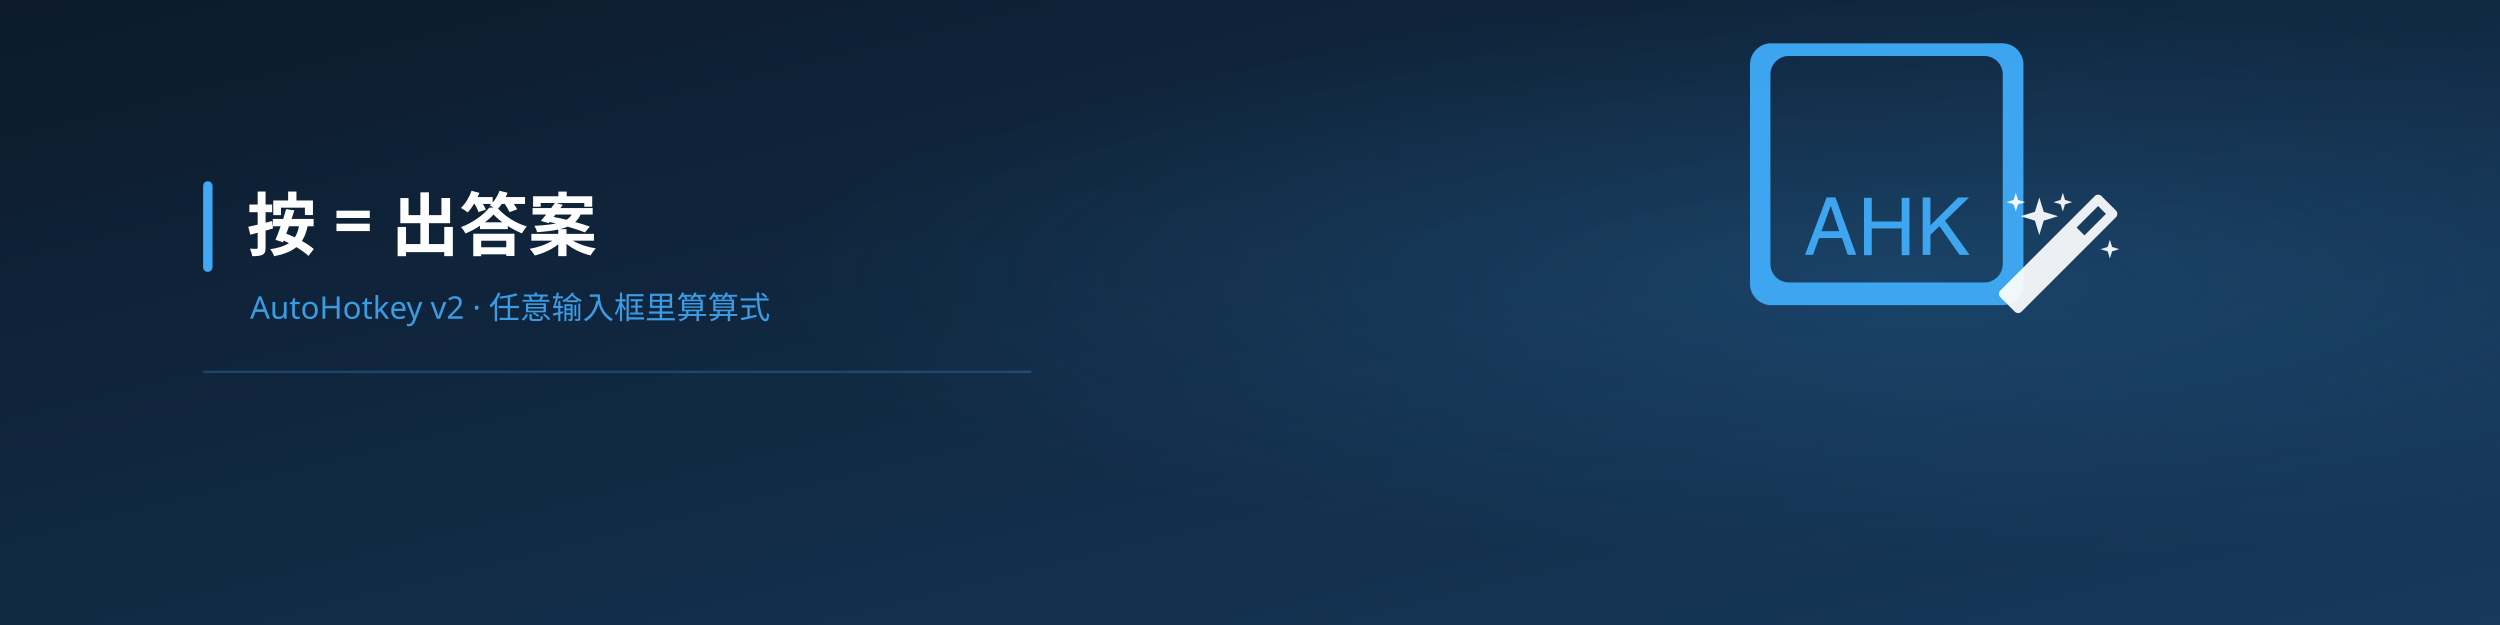
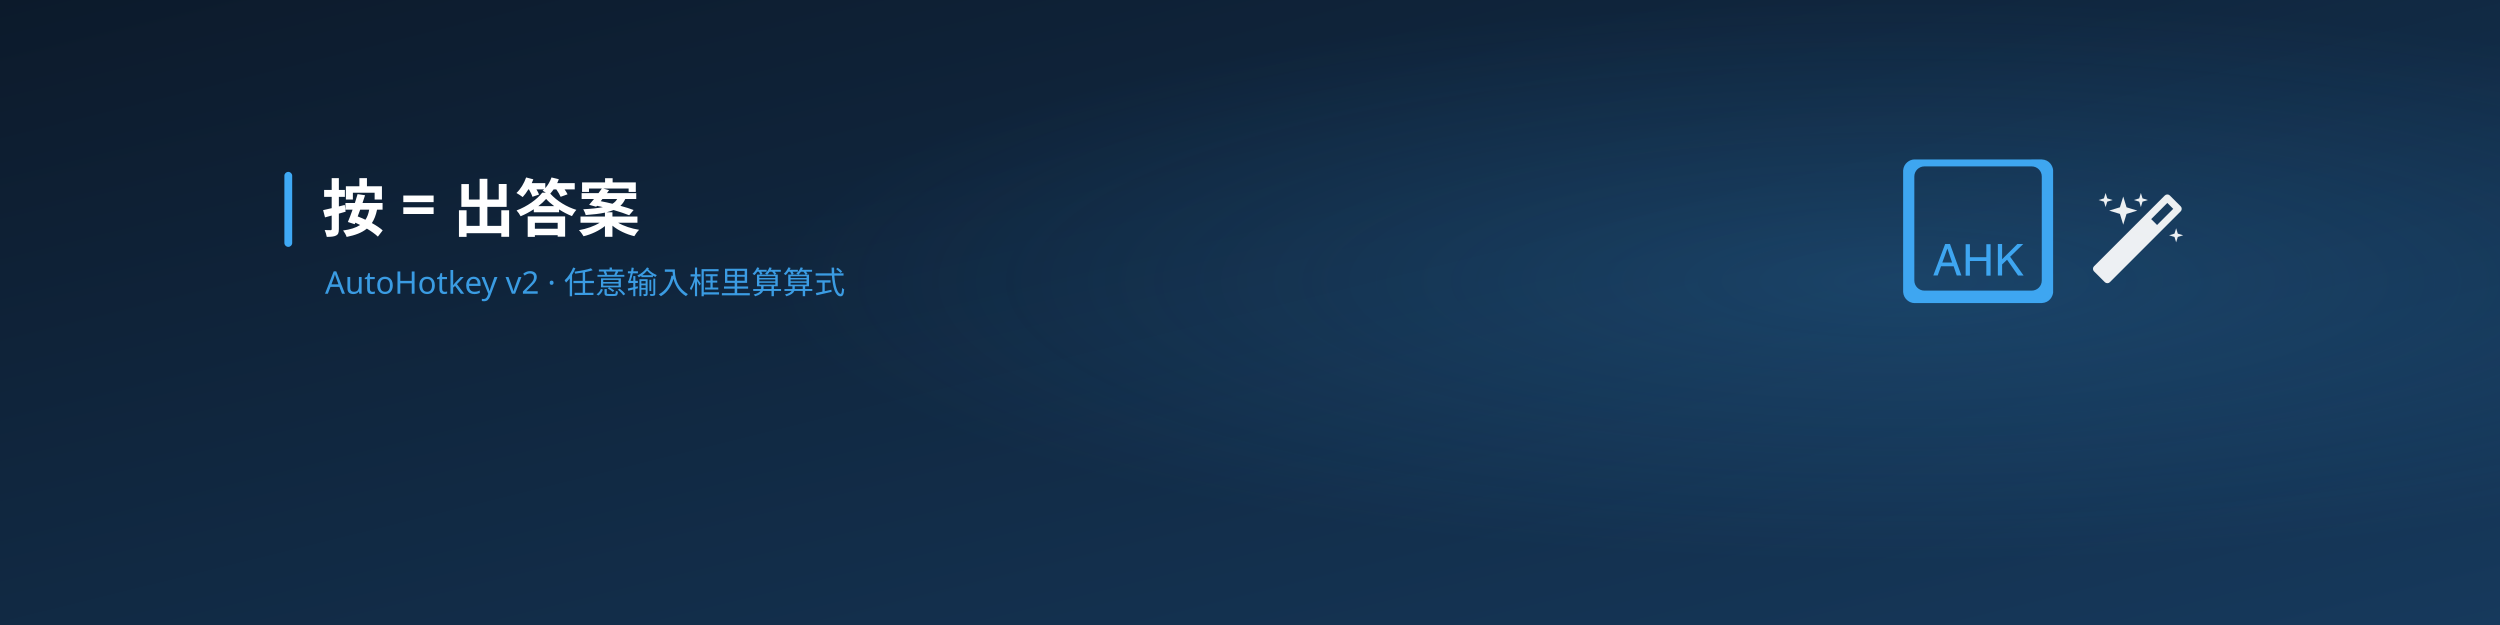
<svg xmlns="http://www.w3.org/2000/svg" width="1600" height="400" viewBox="0 0 1600 400" font-family="Microsoft YaHei, PingFang SC, sans-serif">
  <defs>
    <linearGradient id="bg" x1="0" y1="0" x2="1" y2="1">
      <stop offset="0%" stop-color="#0c1a2b" />
      <stop offset="100%" stop-color="#16395c" />
    </linearGradient>
    <radialGradient id="glow" cx="76%" cy="45%" r="45%">
      <stop offset="0%" stop-color="#3fa9f5" stop-opacity="0.18" />
      <stop offset="100%" stop-color="#3fa9f5" stop-opacity="0" />
    </radialGradient>
  </defs>
  <rect width="1600" height="400" fill="url(#bg)" />
  <rect width="1600" height="400" fill="url(#glow)" />
-   <g transform="translate(1120.00,24.00) scale(7.29167)" fill="#3fa9f5" opacity="0.97">
+   <g transform="translate(1218.00,100.00) scale(4)" fill="#3fa9f5" opacity="0.97">
    <path d="M20.514.508V.51H1.803C1.053.51.079 1.135 0 2.27v17.133h.002v2.325c.08 1.136 1.05 1.763 1.8 1.763h1.505l.002-.002h18.869c1.256-.053 1.766-1.066 1.822-1.699v-3.023h-.002V2.209c-.056-.633-.567-1.648-1.824-1.701h-1.66zM3.412 1.623h17.154c.898 0 1.618.72 1.618 1.617v16.64c0 .898-.72 1.62-1.618 1.62H3.412a1.616 1.616 0 01-1.619-1.62V3.24c0-.897.722-1.617 1.62-1.617zm3.315 12.412l-1.895 5.037h.703l.526-1.467h2.02l.497 1.467h.744l-1.824-5.037h-.771zm8.43.008v5.037h.679v-1.767l.793-.758 1.76 2.525h.884l-2.154-3.002 2.098-2.035h-.94l-2.441 2.441v-2.441h-.68zm-5.153.027v5.037h.682v-2.351h2.628v2.351h.682V14.07h-.682v2.084h-2.628V14.07h-.682zm-2.926.717h.014l.742 2.217H6.271l.807-2.217z" />
  </g>
-   <g transform="translate(1272.00,116.00) scale(0.08594)" fill="#ffffff" opacity="0.92">
+   <g transform="translate(1334.00,118.00) scale(0.06445)" fill="#ffffff" opacity="0.92">
    <path d="M721.92 403.328l160.341-160.341-58.581-58.581-160.341 160.384 58.539 58.539z m244.651-160.341c0 9.813-3.285 18.048-9.856 24.619L252.8 971.477a33.408 33.408 0 0 1-24.619 9.856 33.408 33.408 0 0 1-24.619-9.813l-108.373-108.373A33.408 33.408 0 0 1 85.333 838.443c0-9.856 3.285-18.091 9.813-24.619L799.104 109.952a33.408 33.408 0 0 1 24.619-9.813c9.856 0 18.091 3.243 24.661 9.813l108.373 108.373c6.571 6.571 9.813 14.805 9.813 24.661zM227.115 138.965l53.632 16.427-53.632 16.427-16.427 53.632-16.427-53.632-53.632-16.427 53.632-16.427L210.688 85.333l16.427 53.632z m191.573 88.661l107.264 32.853-107.307 32.853-32.853 107.264-32.811-107.264-107.264-32.853 107.264-32.853 32.853-107.264 32.853 107.264z m509.013 261.632l53.632 16.427-53.632 16.427-16.427 53.632-16.427-53.632-53.632-16.427 53.632-16.427 16.427-53.632 16.427 53.632z m-350.293-350.293l53.632 16.427-53.632 16.427-16.427 53.632-16.427-53.632-53.632-16.427 53.632-16.427L560.981 85.333l16.427 53.632z" p-id="3822" />
  </g>
-   <rect x="130" y="116" width="6" height="58" fill="#3fa9f5" rx="3" />
-   <text x="158" y="160" font-size="44" font-weight="bold" fill="#ffffff">按 = 出答案</text>
-   <text x="160" y="204" font-size="20" fill="#3fa9f5" opacity="0.9">AutoHotkey v2 · 任意输入框里算算式</text>
-   <line x1="130" y1="238" x2="660" y2="238" stroke="#3fa9f5" stroke-opacity="0.25" stroke-width="1.5" />
+   <rect x="182" y="110" width="5" height="48" fill="#3fa9f5" rx="2.5" />
+   <text x="206" y="148" font-size="40" font-weight="bold" fill="#ffffff">按 = 出答案</text>
+   <text x="208" y="188" font-size="20" fill="#3fa9f5" opacity="0.9">AutoHotkey v2 · 任意输入框里算算式</text>
</svg>
